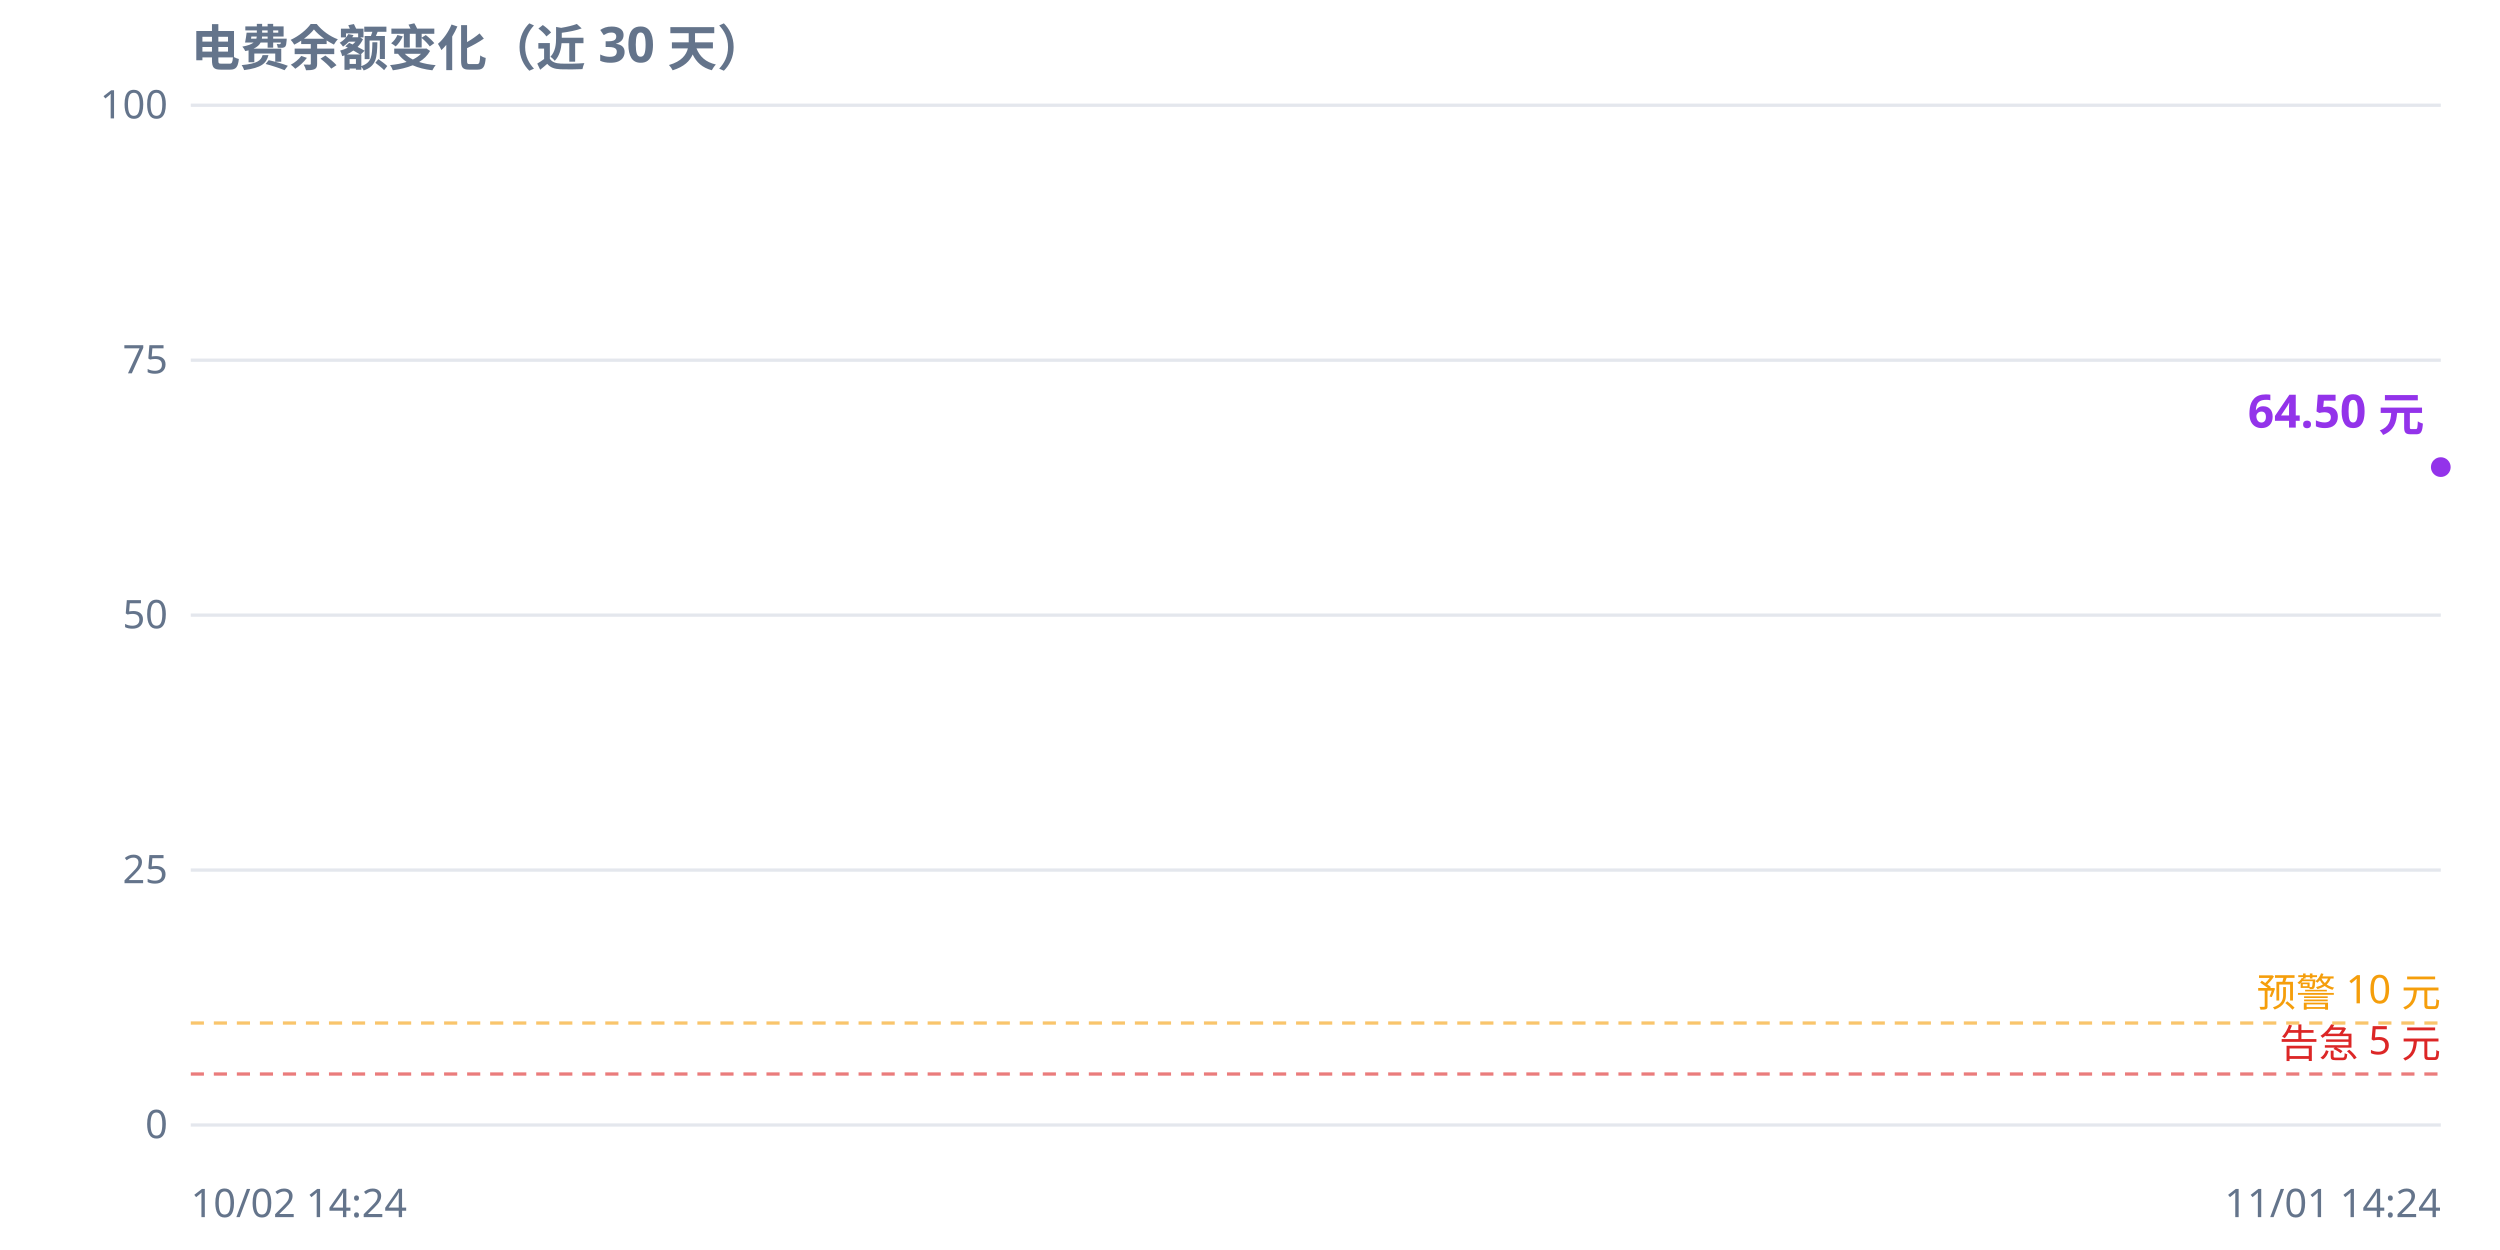
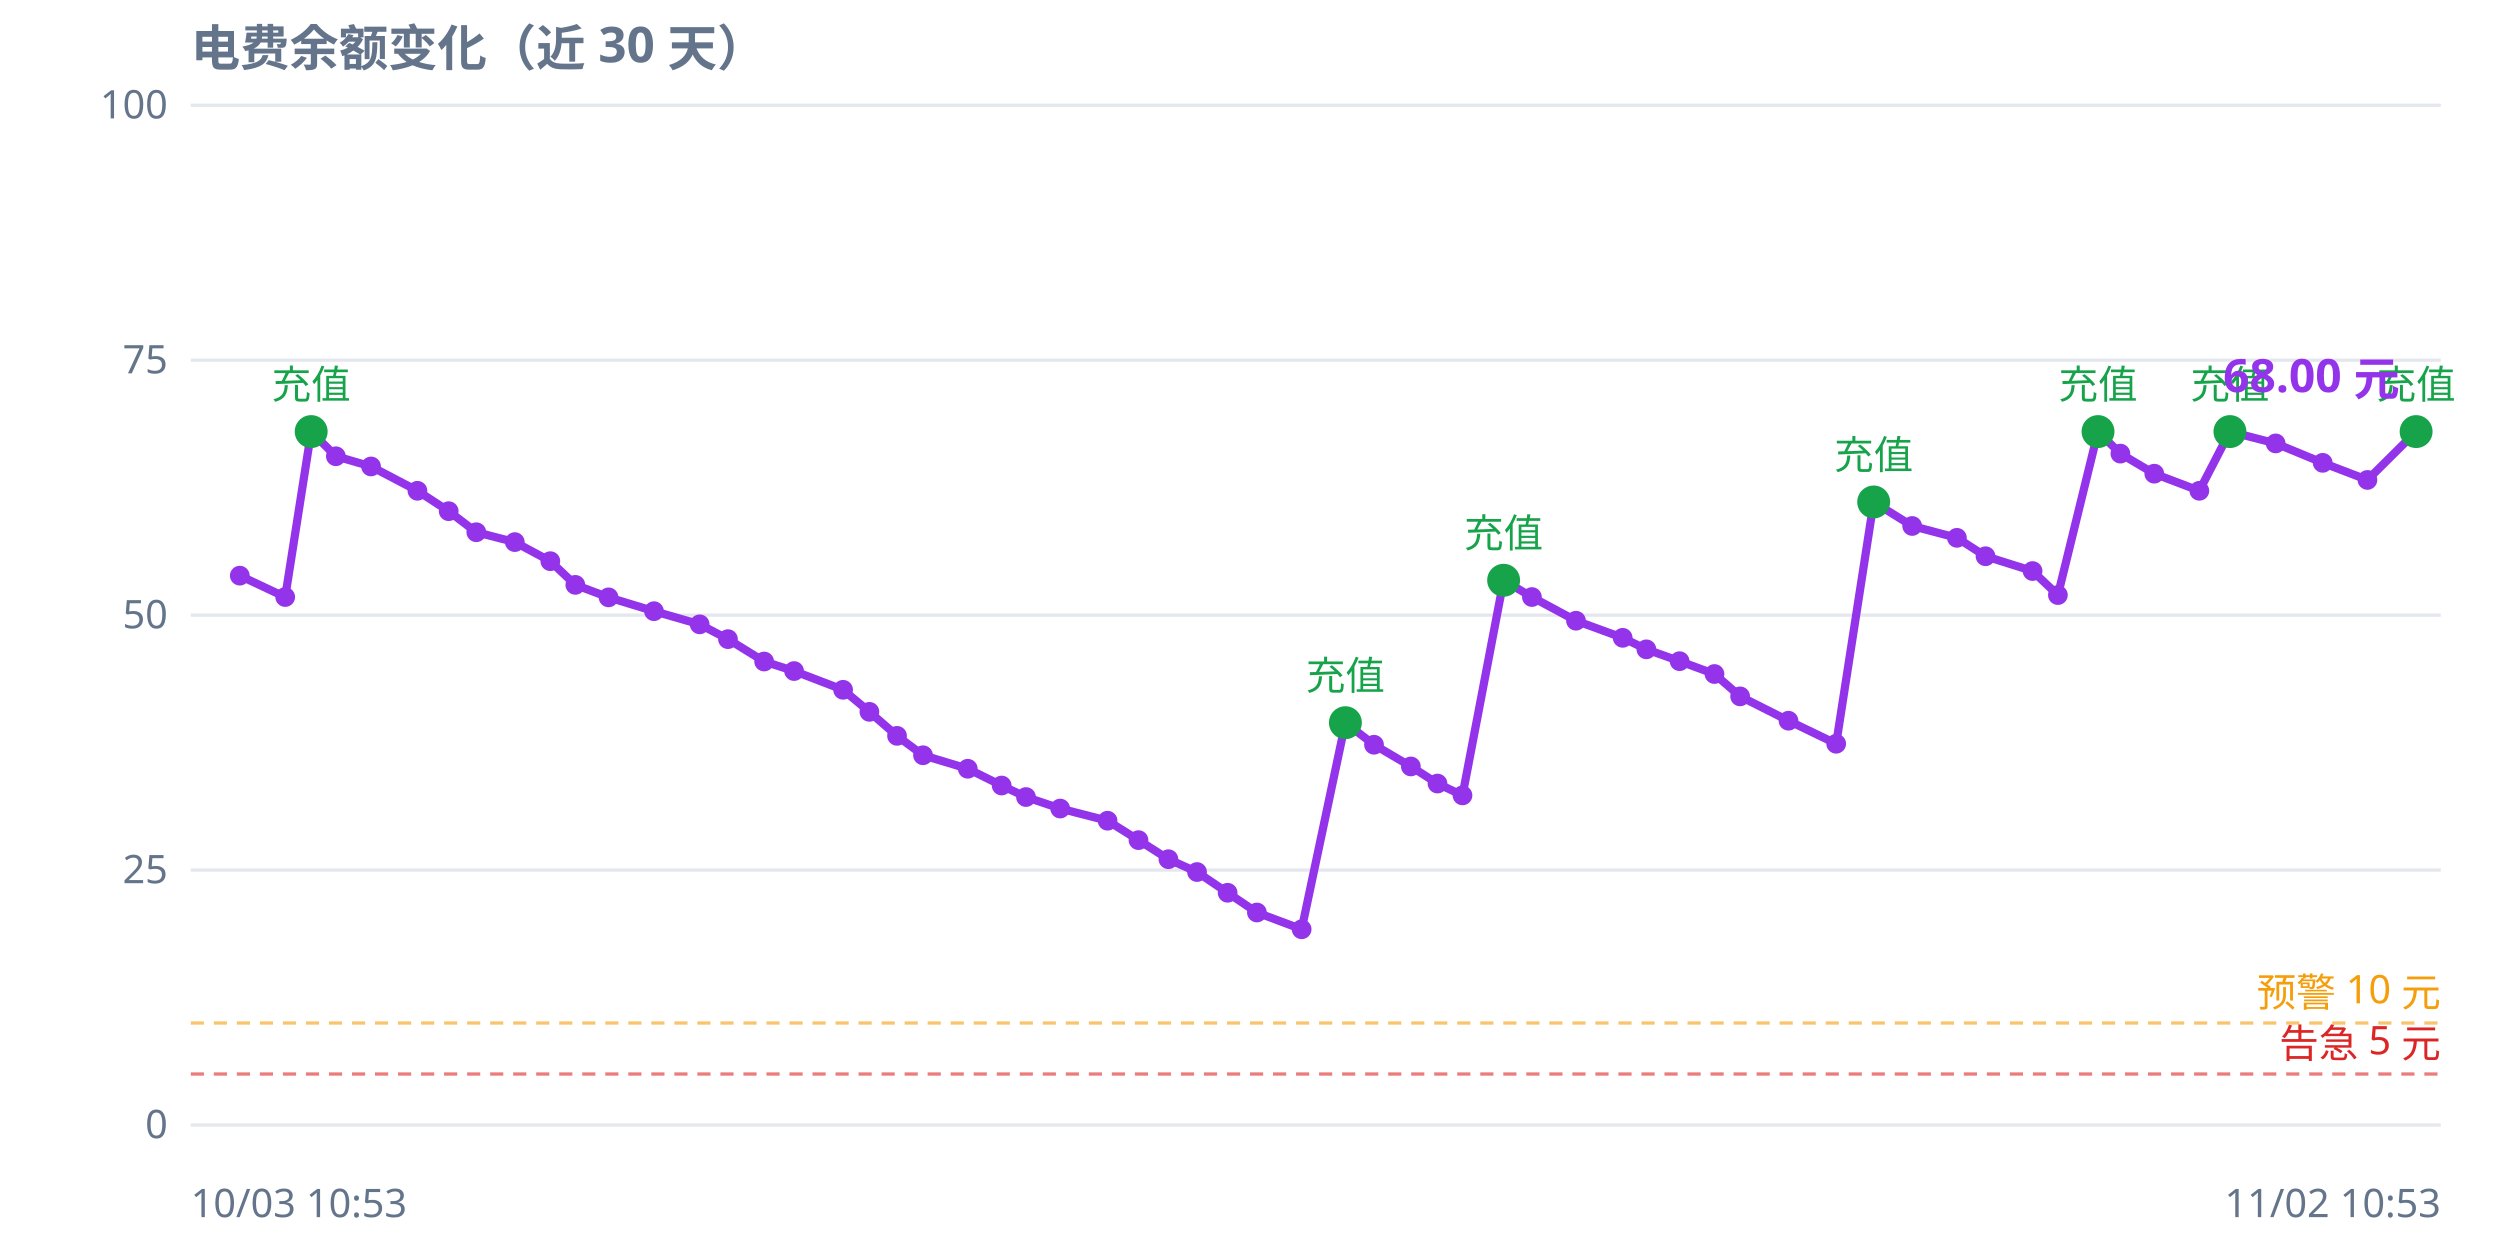
<svg xmlns="http://www.w3.org/2000/svg" width="760" height="380" viewBox="0 0 760 380" role="img" aria-label="电费余额变化（近 30 天）">
  <text x="58" y="20" font-family="sans-serif" font-size="15" fill="#64748b" font-weight="600">电费余额变化（近 30 天）</text>
  <line x1="58" y1="342" x2="742" y2="342" stroke="#94a3b8" stroke-opacity="0.25" stroke-width="1" />
  <text x="51" y="346" font-family="sans-serif" font-size="12" fill="#64748b" text-anchor="end">0</text>
  <line x1="58" y1="264.5" x2="742" y2="264.5" stroke="#94a3b8" stroke-opacity="0.25" stroke-width="1" />
  <text x="51" y="268.5" font-family="sans-serif" font-size="12" fill="#64748b" text-anchor="end">25</text>
  <line x1="58" y1="187" x2="742" y2="187" stroke="#94a3b8" stroke-opacity="0.25" stroke-width="1" />
  <text x="51" y="191" font-family="sans-serif" font-size="12" fill="#64748b" text-anchor="end">50</text>
  <line x1="58" y1="109.5" x2="742" y2="109.5" stroke="#94a3b8" stroke-opacity="0.25" stroke-width="1" />
  <text x="51" y="113.5" font-family="sans-serif" font-size="12" fill="#64748b" text-anchor="end">75</text>
  <line x1="58" y1="32" x2="742" y2="32" stroke="#94a3b8" stroke-opacity="0.25" stroke-width="1" />
  <text x="51" y="36" font-family="sans-serif" font-size="12" fill="#64748b" text-anchor="end">100</text>
-   <text x="58" y="370" font-family="sans-serif" font-size="12" fill="#64748b">10/02 14:24</text>
-   <text x="742" y="370" font-family="sans-serif" font-size="12" fill="#64748b" text-anchor="end">11/01 14:24</text>
+   <text x="58" y="370" font-family="sans-serif" font-size="12" fill="#64748b">10/03 10:53</text>
+   <text x="742" y="370" font-family="sans-serif" font-size="12" fill="#64748b" text-anchor="end">11/02 10:53</text>
  <line x1="58" y1="326.5" x2="742" y2="326.5" stroke="#dc2626" stroke-opacity="0.6" stroke-width="1" stroke-dasharray="4 3" />
  <text x="742" y="321.5" font-family="sans-serif" font-size="12" fill="#dc2626" text-anchor="end">告急 5 元</text>
  <line x1="58" y1="311" x2="742" y2="311" stroke="#f59e0b" stroke-opacity="0.6" stroke-width="1" stroke-dasharray="4 3" />
  <text x="742" y="306" font-family="sans-serif" font-size="12" fill="#f59e0b" text-anchor="end">预警 10 元</text>
-   <polyline points="742.0,142.0" fill="none" stroke="#9333ea" stroke-width="2.5" stroke-linejoin="round" stroke-linecap="round" />
-   <circle cx="742.0" cy="142.0" r="3" fill="#9333ea" />
-   <text x="737.0" y="130.0" font-family="sans-serif" font-size="14" font-weight="700" fill="#9333ea" text-anchor="end">64.50 元</text>
+   <polyline points="72.9,175.0 86.7,181.5 94.6,131.2 102.1,138.7 112.8,141.8 126.9,149.2 136.4,155.4 144.8,161.8 156.5,164.8 167.3,170.6 174.9,177.8 185.0,181.6 198.8,185.8 212.7,189.8 221.3,194.3 232.3,201.1 241.4,204.0 256.3,209.7 264.3,216.4 272.7,223.7 280.6,229.6 294.2,233.7 304.5,238.8 311.9,242.3 322.3,245.8 336.7,249.5 346.1,255.4 355.2,261.2 363.9,265.1 373.2,271.4 382.1,277.4 395.7,282.5 409.0,219.7 417.7,226.4 428.9,233.0 437.0,238.2 444.6,241.8 457.1,176.4 465.7,181.5 479.1,188.7 493.3,193.9 500.5,197.4 510.6,201.0 521.2,204.9 529.0,211.7 543.7,219.1 558.2,226.1 569.6,152.6 581.3,159.9 594.9,163.5 603.6,169.1 617.9,173.6 625.6,180.9 637.8,131.2 644.6,137.9 654.9,144.0 668.6,149.2 677.9,131.2 691.8,134.8 706.1,140.7 719.7,145.9 734.5,131.2" fill="none" stroke="#9333ea" stroke-width="2.5" stroke-linejoin="round" stroke-linecap="round" />
+   <circle cx="72.9" cy="175.0" r="3" fill="#9333ea" />
+   <circle cx="86.7" cy="181.5" r="3" fill="#9333ea" />
+   <circle cx="94.6" cy="131.2" r="5" fill="#16a34a" />
+   <text x="94.6" y="121.2" font-family="sans-serif" font-size="12" fill="#16a34a" text-anchor="middle">充值</text>
+   <circle cx="102.1" cy="138.7" r="3" fill="#9333ea" />
+   <circle cx="112.8" cy="141.8" r="3" fill="#9333ea" />
+   <circle cx="126.9" cy="149.2" r="3" fill="#9333ea" />
+   <circle cx="136.4" cy="155.4" r="3" fill="#9333ea" />
+   <circle cx="144.8" cy="161.8" r="3" fill="#9333ea" />
+   <circle cx="156.5" cy="164.8" r="3" fill="#9333ea" />
+   <circle cx="167.3" cy="170.6" r="3" fill="#9333ea" />
+   <circle cx="174.9" cy="177.8" r="3" fill="#9333ea" />
+   <circle cx="185.0" cy="181.6" r="3" fill="#9333ea" />
+   <circle cx="198.8" cy="185.8" r="3" fill="#9333ea" />
+   <circle cx="212.7" cy="189.8" r="3" fill="#9333ea" />
+   <circle cx="221.3" cy="194.3" r="3" fill="#9333ea" />
+   <circle cx="232.3" cy="201.1" r="3" fill="#9333ea" />
+   <circle cx="241.4" cy="204.0" r="3" fill="#9333ea" />
+   <circle cx="256.3" cy="209.7" r="3" fill="#9333ea" />
+   <circle cx="264.3" cy="216.4" r="3" fill="#9333ea" />
+   <circle cx="272.7" cy="223.7" r="3" fill="#9333ea" />
+   <circle cx="280.6" cy="229.6" r="3" fill="#9333ea" />
+   <circle cx="294.2" cy="233.7" r="3" fill="#9333ea" />
+   <circle cx="304.5" cy="238.8" r="3" fill="#9333ea" />
+   <circle cx="311.9" cy="242.3" r="3" fill="#9333ea" />
+   <circle cx="322.3" cy="245.8" r="3" fill="#9333ea" />
+   <circle cx="336.7" cy="249.5" r="3" fill="#9333ea" />
+   <circle cx="346.1" cy="255.4" r="3" fill="#9333ea" />
+   <circle cx="355.2" cy="261.2" r="3" fill="#9333ea" />
+   <circle cx="363.9" cy="265.1" r="3" fill="#9333ea" />
+   <circle cx="373.2" cy="271.4" r="3" fill="#9333ea" />
+   <circle cx="382.1" cy="277.4" r="3" fill="#9333ea" />
+   <circle cx="395.7" cy="282.5" r="3" fill="#9333ea" />
+   <circle cx="409.0" cy="219.7" r="5" fill="#16a34a" />
+   <text x="409.0" y="209.7" font-family="sans-serif" font-size="12" fill="#16a34a" text-anchor="middle">充值</text>
+   <circle cx="417.7" cy="226.4" r="3" fill="#9333ea" />
+   <circle cx="428.9" cy="233.0" r="3" fill="#9333ea" />
+   <circle cx="437.0" cy="238.2" r="3" fill="#9333ea" />
+   <circle cx="444.6" cy="241.8" r="3" fill="#9333ea" />
+   <circle cx="457.1" cy="176.4" r="5" fill="#16a34a" />
+   <text x="457.1" y="166.4" font-family="sans-serif" font-size="12" fill="#16a34a" text-anchor="middle">充值</text>
+   <circle cx="465.7" cy="181.5" r="3" fill="#9333ea" />
+   <circle cx="479.1" cy="188.7" r="3" fill="#9333ea" />
+   <circle cx="493.3" cy="193.9" r="3" fill="#9333ea" />
+   <circle cx="500.5" cy="197.4" r="3" fill="#9333ea" />
+   <circle cx="510.6" cy="201.0" r="3" fill="#9333ea" />
+   <circle cx="521.2" cy="204.9" r="3" fill="#9333ea" />
+   <circle cx="529.0" cy="211.7" r="3" fill="#9333ea" />
+   <circle cx="543.7" cy="219.1" r="3" fill="#9333ea" />
+   <circle cx="558.2" cy="226.1" r="3" fill="#9333ea" />
+   <circle cx="569.6" cy="152.6" r="5" fill="#16a34a" />
+   <text x="569.6" y="142.6" font-family="sans-serif" font-size="12" fill="#16a34a" text-anchor="middle">充值</text>
+   <circle cx="581.3" cy="159.9" r="3" fill="#9333ea" />
+   <circle cx="594.9" cy="163.5" r="3" fill="#9333ea" />
+   <circle cx="603.6" cy="169.1" r="3" fill="#9333ea" />
+   <circle cx="617.9" cy="173.6" r="3" fill="#9333ea" />
+   <circle cx="625.6" cy="180.9" r="3" fill="#9333ea" />
+   <circle cx="637.8" cy="131.2" r="5" fill="#16a34a" />
+   <text x="637.8" y="121.2" font-family="sans-serif" font-size="12" fill="#16a34a" text-anchor="middle">充值</text>
+   <circle cx="644.6" cy="137.9" r="3" fill="#9333ea" />
+   <circle cx="654.9" cy="144.0" r="3" fill="#9333ea" />
+   <circle cx="668.6" cy="149.2" r="3" fill="#9333ea" />
+   <circle cx="677.9" cy="131.2" r="5" fill="#16a34a" />
+   <text x="677.9" y="121.2" font-family="sans-serif" font-size="12" fill="#16a34a" text-anchor="middle">充值</text>
+   <circle cx="691.8" cy="134.8" r="3" fill="#9333ea" />
+   <circle cx="706.1" cy="140.7" r="3" fill="#9333ea" />
+   <circle cx="719.7" cy="145.9" r="3" fill="#9333ea" />
+   <circle cx="734.5" cy="131.2" r="5" fill="#16a34a" />
+   <text x="734.5" y="121.2" font-family="sans-serif" font-size="12" fill="#16a34a" text-anchor="middle">充值</text>
+   <text x="729.5" y="119.2" font-family="sans-serif" font-size="14" font-weight="700" fill="#9333ea" text-anchor="end">68.00 元</text>
</svg>
